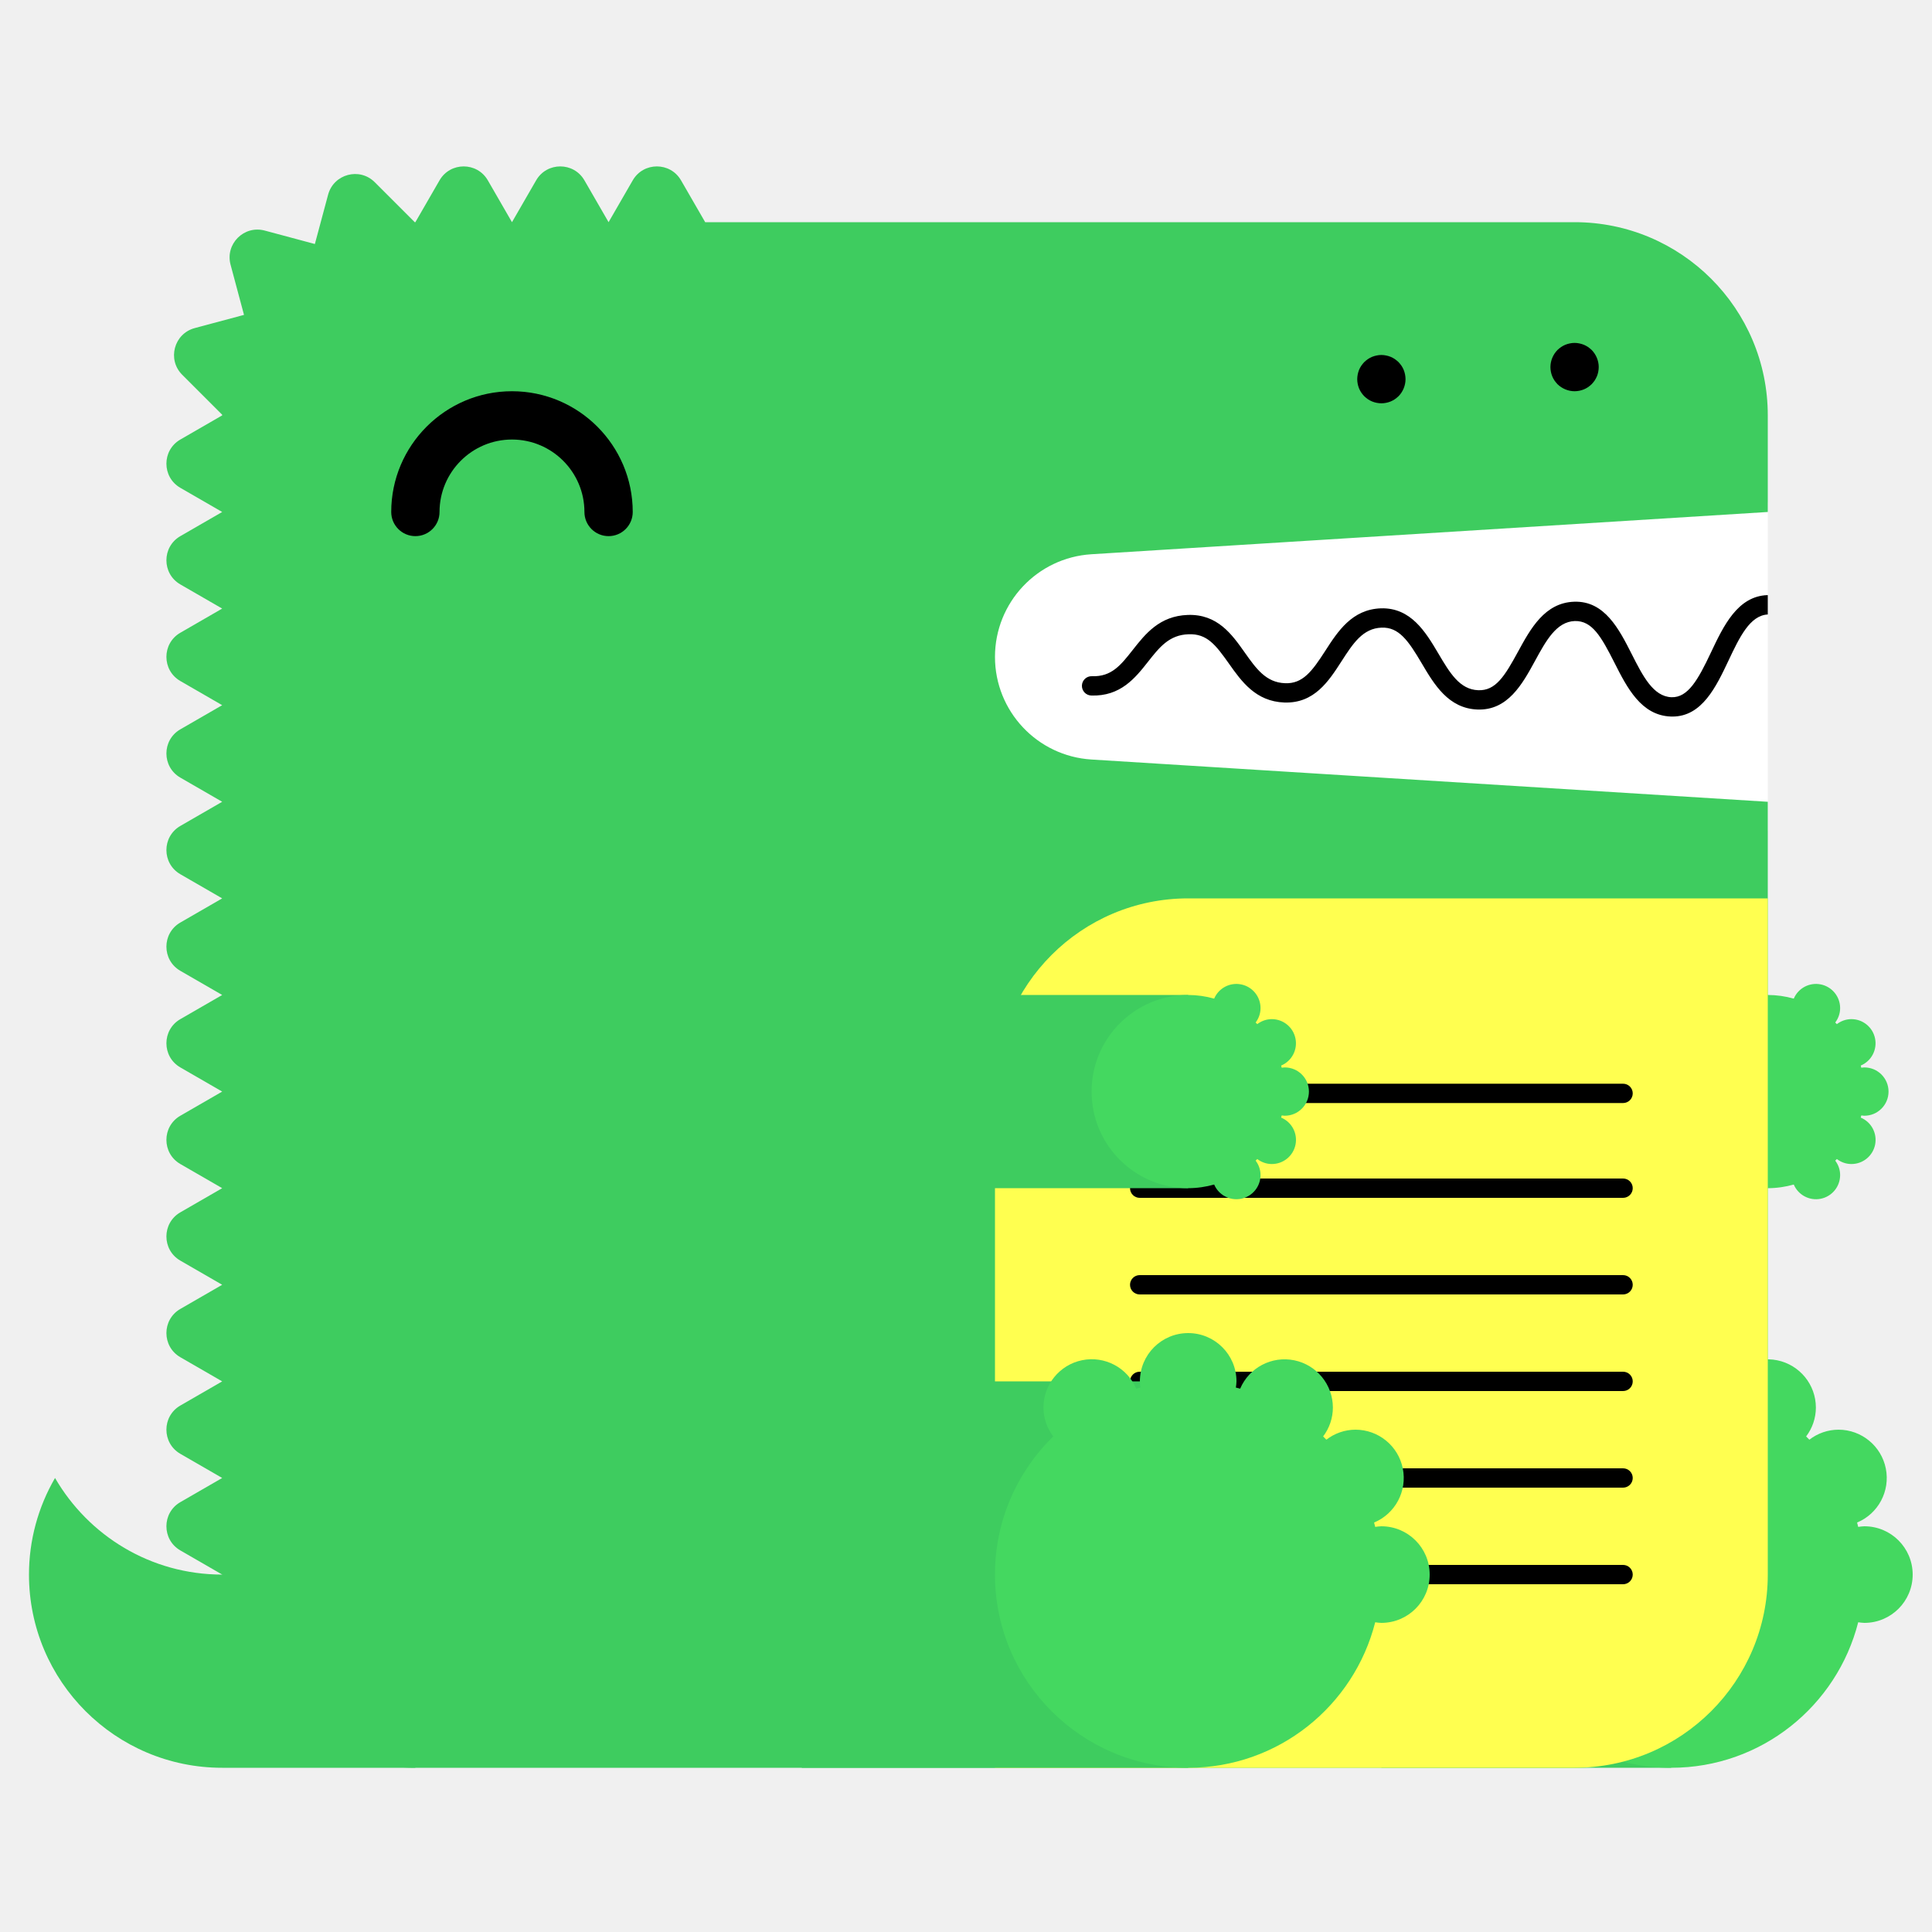
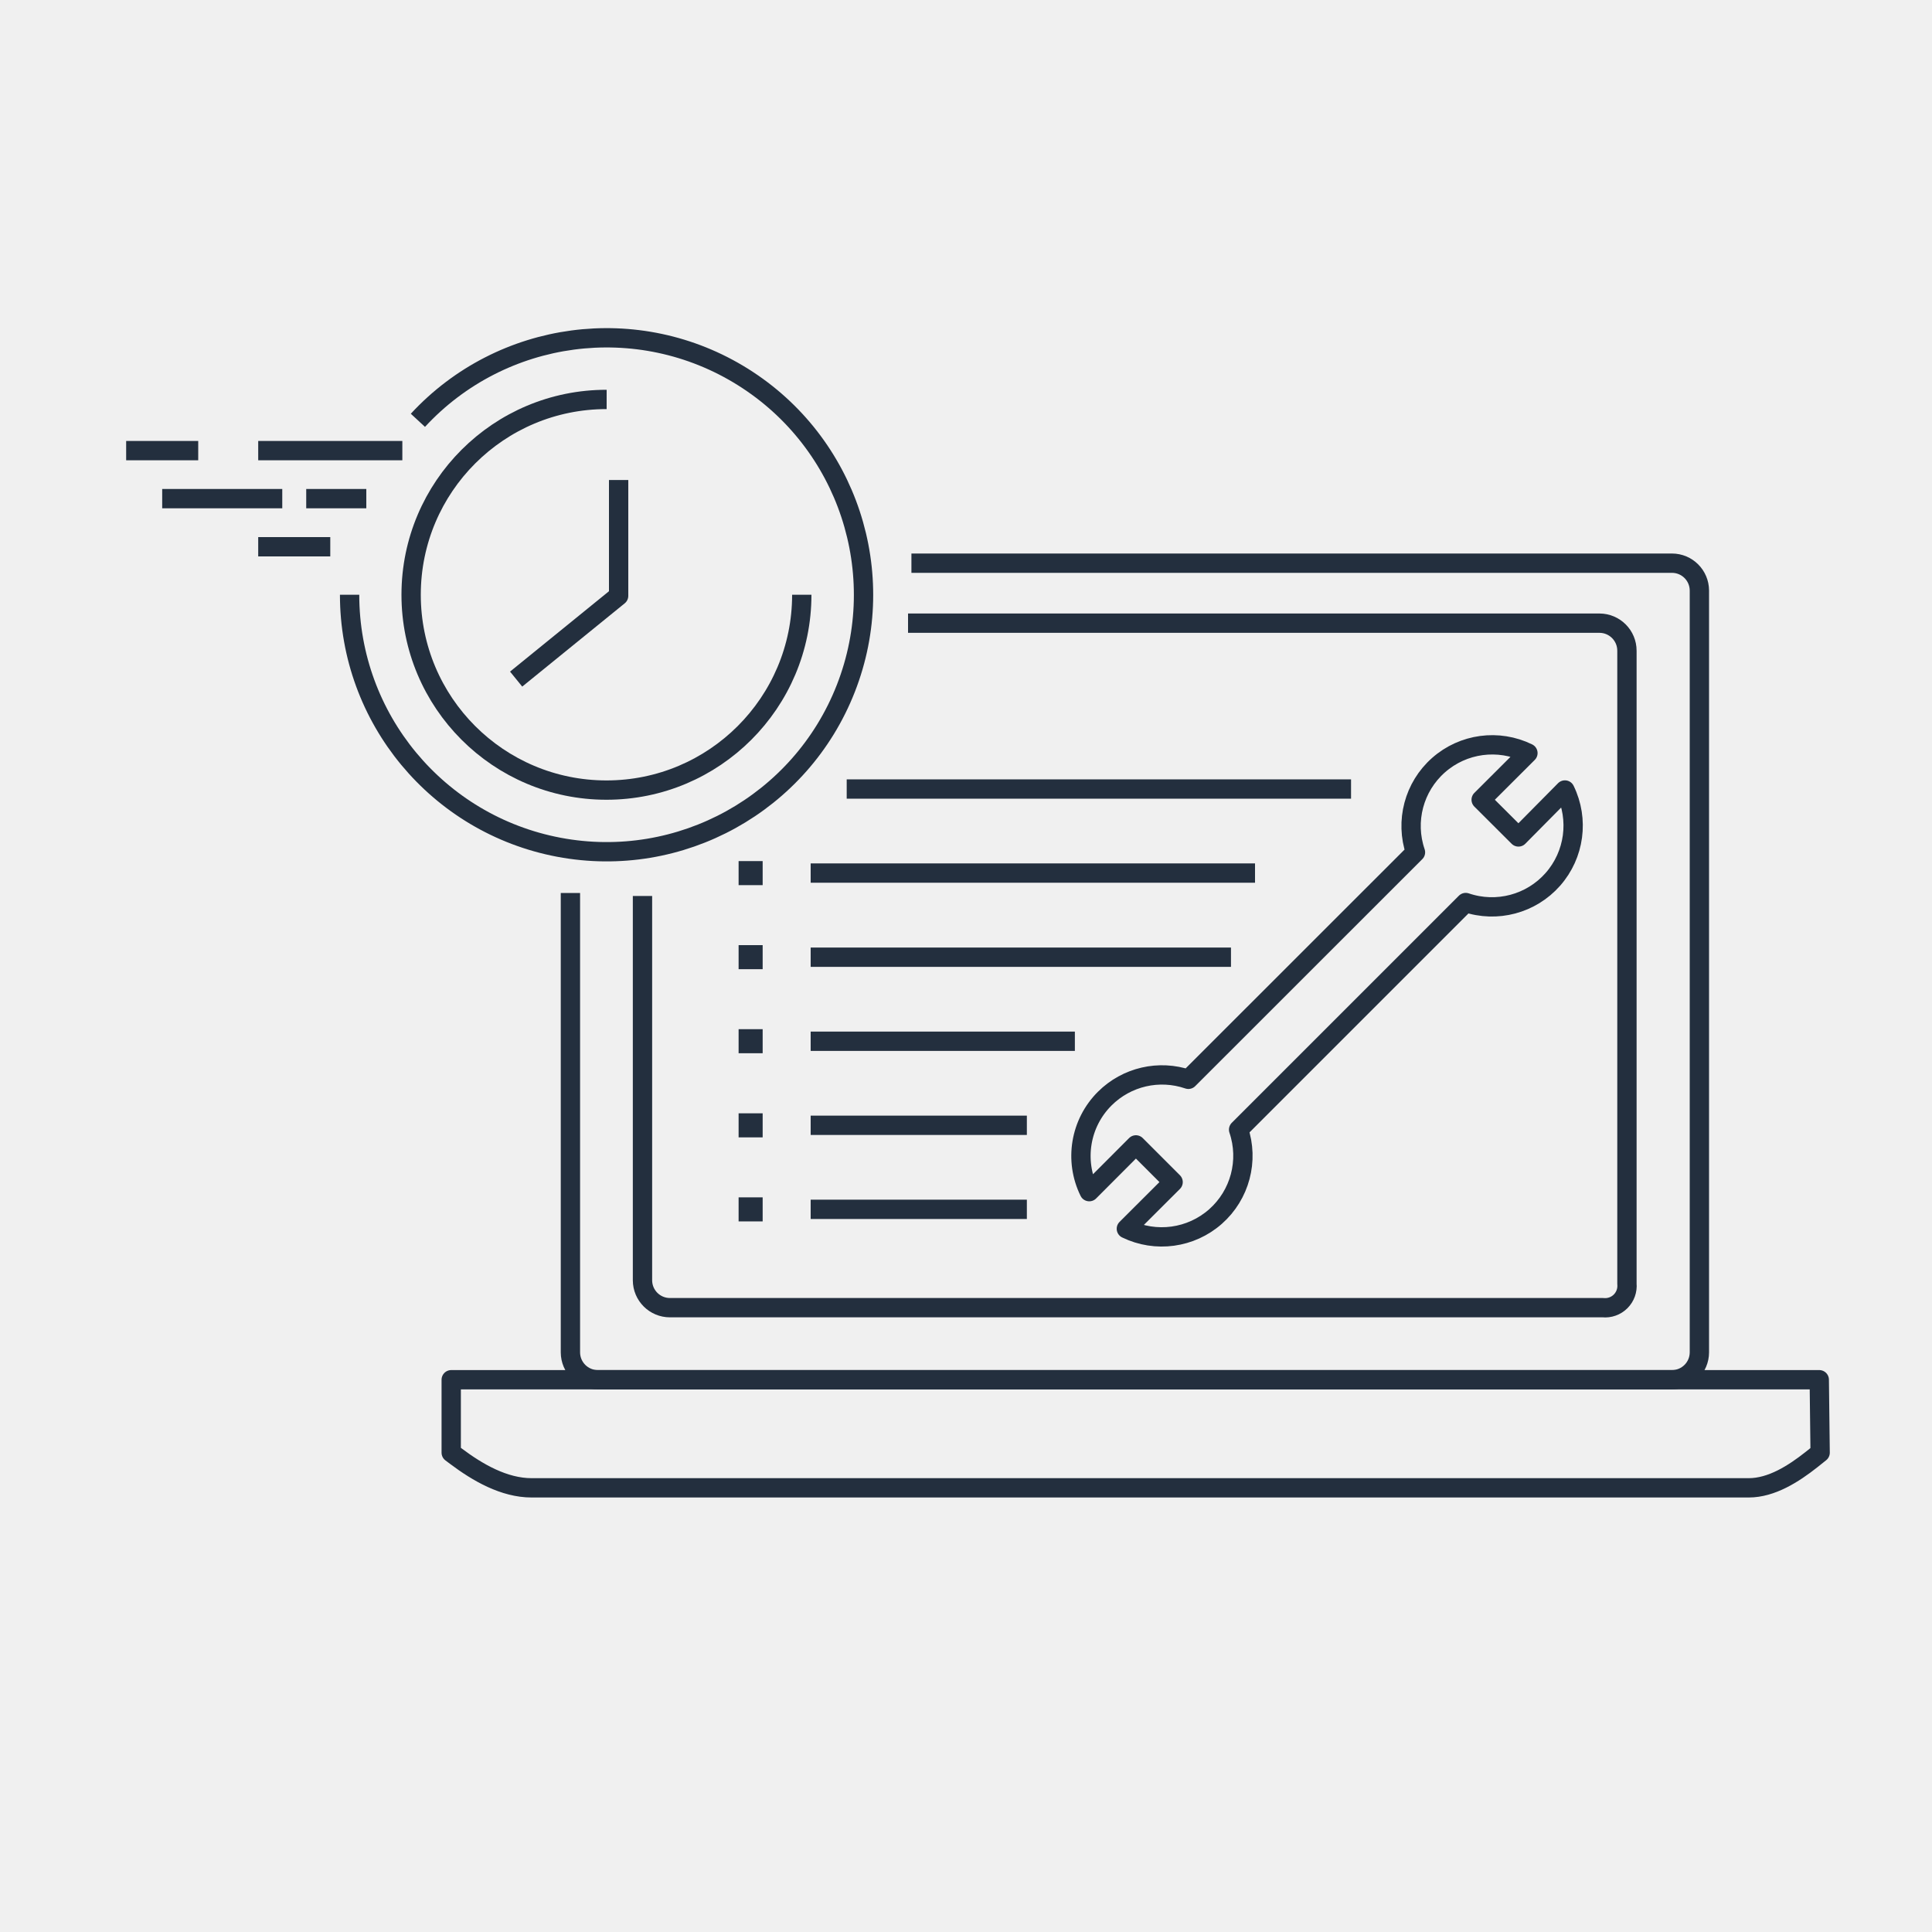
- <svg xmlns="http://www.w3.org/2000/svg" width="200" height="200" viewBox="0 0 200 200">
-   <g fill="none" fill-rule="evenodd">
-     <path fill="#FFF" d="M99 52h84v34H99z" />
-     <path d="M23 163c-7.398 0-13.843-4.027-17.303-10A19.886 19.886 0 0 0 3 163c0 11.046 8.954 20 20 20h20v-20H23z" fill="#3ECC5F" />
-     <path d="M112.98 57.376L183 53V43c0-11.046-8.954-20-20-20H73l-2.5-4.33c-1.112-1.925-3.889-1.925-5 0L63 23l-2.5-4.33c-1.111-1.925-3.889-1.925-5 0L53 23l-2.5-4.33c-1.111-1.925-3.889-1.925-5 0L43 23c-.022 0-.042.003-.065.003l-4.142-4.141c-1.57-1.571-4.252-.853-4.828 1.294l-1.369 5.104-5.192-1.392c-2.148-.575-4.111 1.389-3.535 3.536l1.39 5.193-5.102 1.367c-2.148.576-2.867 3.259-1.296 4.83l4.142 4.142c0 .021-.003.042-.003.064l-4.33 2.5c-1.925 1.111-1.925 3.889 0 5L23 53l-4.33 2.5c-1.925 1.111-1.925 3.889 0 5L23 63l-4.33 2.5c-1.925 1.111-1.925 3.889 0 5L23 73l-4.33 2.5c-1.925 1.111-1.925 3.889 0 5L23 83l-4.33 2.5c-1.925 1.111-1.925 3.889 0 5L23 93l-4.33 2.5c-1.925 1.111-1.925 3.889 0 5L23 103l-4.33 2.5c-1.925 1.111-1.925 3.889 0 5L23 113l-4.33 2.5c-1.925 1.111-1.925 3.889 0 5L23 123l-4.33 2.5c-1.925 1.111-1.925 3.889 0 5L23 133l-4.33 2.5c-1.925 1.111-1.925 3.889 0 5L23 143l-4.33 2.5c-1.925 1.111-1.925 3.889 0 5L23 153l-4.33 2.5c-1.925 1.111-1.925 3.889 0 5L23 163c0 11.046 8.954 20 20 20h120c11.046 0 20-8.954 20-20V83l-70.02-4.376A10.645 10.645 0 0 1 103 68c0-5.621 4.37-10.273 9.98-10.624" fill="#3ECC5F" />
-     <path fill="#3ECC5F" d="M143 183h30v-40h-30z" />
-     <path d="M193 158c-.219 0-.428.037-.639.064-.038-.15-.074-.301-.116-.451A5 5 0 0 0 190.32 148a4.96 4.96 0 0 0-3.016 1.036 26.531 26.531 0 0 0-.335-.336 4.955 4.955 0 0 0 1.011-2.987 5 5 0 0 0-9.599-1.959c-.148-.042-.297-.077-.445-.115.027-.211.064-.42.064-.639a5 5 0 0 0-5-5 5 5 0 0 0-5 5c0 .219.037.428.064.639-.148.038-.297.073-.445.115a4.998 4.998 0 0 0-9.599 1.959c0 1.125.384 2.151 1.011 2.987-3.717 3.632-6.031 8.693-6.031 14.3 0 11.046 8.954 20 20 20 9.339 0 17.16-6.41 19.361-15.064.211.027.42.064.639.064a5 5 0 0 0 5-5 5 5 0 0 0-5-5" fill="#44D860" />
-     <path fill="#3ECC5F" d="M153 123h30v-20h-30z" />
-     <path d="M193 115.5a2.5 2.5 0 1 0 0-5c-.109 0-.214.019-.319.032-.02-.075-.037-.15-.058-.225a2.501 2.501 0 0 0-.963-4.807c-.569 0-1.088.197-1.508.518a6.653 6.653 0 0 0-.168-.168c.314-.417.506-.931.506-1.494a2.5 2.5 0 0 0-4.8-.979A9.987 9.987 0 0 0 183 103c-5.522 0-10 4.478-10 10s4.478 10 10 10c.934 0 1.833-.138 2.69-.377a2.5 2.5 0 0 0 4.8-.979c0-.563-.192-1.077-.506-1.494.057-.055.113-.111.168-.168.42.321.939.518 1.508.518a2.5 2.5 0 0 0 .963-4.807c.021-.074.038-.15.058-.225.105.013.21.032.319.032" fill="#44D860" />
-     <path d="M63 55.5a2.5 2.5 0 0 1-2.5-2.5c0-4.136-3.364-7.5-7.5-7.5s-7.5 3.364-7.5 7.5a2.5 2.5 0 1 1-5 0c0-6.893 5.607-12.5 12.5-12.5S65.5 46.107 65.5 53a2.5 2.5 0 0 1-2.5 2.5" fill="#000" />
-     <path d="M103 183h60c11.046 0 20-8.954 20-20V93h-60c-11.046 0-20 8.954-20 20v70z" fill="#FFFF50" />
-     <path d="M168.02 124h-50.04a1 1 0 1 1 0-2h50.04a1 1 0 1 1 0 2m0 20h-50.04a1 1 0 1 1 0-2h50.04a1 1 0 1 1 0 2m0 20h-50.04a1 1 0 1 1 0-2h50.04a1 1 0 1 1 0 2m0-49.814h-50.04a1 1 0 1 1 0-2h50.04a1 1 0 1 1 0 2m0 19.814h-50.04a1 1 0 1 1 0-2h50.04a1 1 0 1 1 0 2m0 20h-50.04a1 1 0 1 1 0-2h50.04a1 1 0 1 1 0 2M183 61.611c-.012 0-.022-.006-.034-.005-3.09.105-4.552 3.196-5.842 5.923-1.346 2.85-2.387 4.703-4.093 4.647-1.889-.068-2.969-2.202-4.113-4.46-1.314-2.594-2.814-5.536-5.963-5.426-3.046.104-4.513 2.794-5.807 5.167-1.377 2.528-2.314 4.065-4.121 3.994-1.927-.07-2.951-1.805-4.136-3.813-1.321-2.236-2.848-4.75-5.936-4.664-2.994.103-4.465 2.385-5.763 4.4-1.373 2.13-2.335 3.428-4.165 3.351-1.973-.07-2.992-1.51-4.171-3.177-1.324-1.873-2.816-3.993-5.895-3.89-2.928.1-4.399 1.97-5.696 3.618-1.232 1.564-2.194 2.802-4.229 2.724a1 1 0 0 0-.072 2c3.017.101 4.545-1.8 5.872-3.487 1.177-1.496 2.193-2.787 4.193-2.855 1.926-.082 2.829 1.115 4.195 3.045 1.297 1.834 2.769 3.914 5.731 4.021 3.103.104 4.596-2.215 5.918-4.267 1.182-1.834 2.202-3.417 4.15-3.484 1.793-.067 2.769 1.35 4.145 3.681 1.297 2.197 2.766 4.686 5.787 4.796 3.125.108 4.634-2.62 5.949-5.035 1.139-2.088 2.214-4.06 4.119-4.126 1.793-.042 2.728 1.595 4.111 4.33 1.292 2.553 2.757 5.445 5.825 5.556l.169.003c3.064 0 4.518-3.075 5.805-5.794 1.139-2.41 2.217-4.68 4.067-4.773v-2z" fill="#000" />
-     <path fill="#3ECC5F" d="M83 183h40v-40H83z" />
-     <path d="M143 158c-.219 0-.428.037-.639.064-.038-.15-.074-.301-.116-.451A5 5 0 0 0 140.32 148a4.96 4.96 0 0 0-3.016 1.036 26.531 26.531 0 0 0-.335-.336 4.955 4.955 0 0 0 1.011-2.987 5 5 0 0 0-9.599-1.959c-.148-.042-.297-.077-.445-.115.027-.211.064-.42.064-.639a5 5 0 0 0-5-5 5 5 0 0 0-5 5c0 .219.037.428.064.639-.148.038-.297.073-.445.115a4.998 4.998 0 0 0-9.599 1.959c0 1.125.384 2.151 1.011 2.987-3.717 3.632-6.031 8.693-6.031 14.3 0 11.046 8.954 20 20 20 9.339 0 17.16-6.41 19.361-15.064.211.027.42.064.639.064a5 5 0 0 0 5-5 5 5 0 0 0-5-5" fill="#44D860" />
-     <path fill="#3ECC5F" d="M83 123h40v-20H83z" />
-     <path d="M133 115.5a2.5 2.5 0 1 0 0-5c-.109 0-.214.019-.319.032-.02-.075-.037-.15-.058-.225a2.501 2.501 0 0 0-.963-4.807c-.569 0-1.088.197-1.508.518a6.653 6.653 0 0 0-.168-.168c.314-.417.506-.931.506-1.494a2.5 2.5 0 0 0-4.8-.979A9.987 9.987 0 0 0 123 103c-5.522 0-10 4.478-10 10s4.478 10 10 10c.934 0 1.833-.138 2.69-.377a2.5 2.5 0 0 0 4.8-.979c0-.563-.192-1.077-.506-1.494.057-.055.113-.111.168-.168.42.321.939.518 1.508.518a2.5 2.5 0 0 0 .963-4.807c.021-.074.038-.15.058-.225.105.013.21.032.319.032" fill="#44D860" />
-     <path d="M143 41.75c-.16 0-.33-.02-.49-.05a2.52 2.52 0 0 1-.47-.14c-.15-.06-.29-.14-.431-.23-.13-.09-.259-.2-.38-.31-.109-.12-.219-.24-.309-.38s-.17-.28-.231-.43a2.619 2.619 0 0 1-.189-.96c0-.16.02-.33.05-.49.03-.16.08-.31.139-.47.061-.15.141-.29.231-.43.09-.13.2-.26.309-.38.121-.11.25-.22.38-.31.141-.09.281-.17.431-.23.149-.06.31-.11.47-.14.32-.07.65-.07.98 0 .159.03.32.08.47.14.149.06.29.14.43.23.13.09.259.2.38.31.11.12.22.25.31.38.09.14.17.28.23.43.06.16.11.31.14.47.029.16.05.33.05.49 0 .66-.271 1.31-.73 1.77-.121.11-.25.22-.38.31-.14.09-.281.17-.43.23a2.565 2.565 0 0 1-.96.19m20-1.25c-.66 0-1.3-.27-1.771-.73a3.802 3.802 0 0 1-.309-.38c-.09-.14-.17-.28-.231-.43a2.619 2.619 0 0 1-.189-.96c0-.66.27-1.3.729-1.77.121-.11.25-.22.38-.31.141-.09.281-.17.431-.23.149-.06.31-.11.47-.14.32-.07.66-.07.98 0 .159.03.32.08.47.14.149.06.29.14.43.23.13.09.259.2.38.31.459.47.73 1.11.73 1.77 0 .16-.021.33-.05.49-.03.16-.08.32-.14.47-.07.15-.14.29-.23.43-.09.13-.2.26-.31.38-.121.11-.25.22-.38.31-.14.09-.281.17-.43.23a2.565 2.565 0 0 1-.96.19" fill="#000" />
+ <svg xmlns="http://www.w3.org/2000/svg" id="Layer_1" data-name="Layer 1" viewBox="0 0 200 200">
+   <defs>
+     <style>.cls-1,.cls-2{fill:none;stroke:#232f3e;stroke-width:2px;}.cls-1{stroke-linejoin:round;}.cls-2{stroke-miterlimit:10;}.cls-3{fill:#232f3e;}</style>
+   </defs>
+   <g id="Choose_AWS_application" data-name="Choose AWS application">
+     <path class="cls-1" d="M46.71,142.83v7.55l.48.36c2.26,1.7,5,3.28,7.84,3.28h126c2.36,0,4.64-1.46,6.49-2.92l.9-.72-.09-7.55Z" />
  </g>
+   <path class="cls-1" d="M94,64.51h71.58a2.85,2.85,0,0,1,2.84,2.86v65.52a2.27,2.27,0,0,1-2.49,2.48H69.35a2.84,2.84,0,0,1-2.84-2.83V92.75" />
+   <path class="cls-1" d="M94.35,58.3h78.73a2.84,2.84,0,0,1,2.84,2.83V140a2.84,2.84,0,0,1-2.84,2.83H61.89A2.84,2.84,0,0,1,59.05,140V92.44" />
+   <path class="cls-1" d="M114.36,113.73a8.4,8.4,0,0,1,8.66-2l23.51-23.5a8.4,8.4,0,0,1,11.64-10.27l-4.84,4.83,3.86,3.85L162,81.78a8.41,8.41,0,0,1-10.27,11.65l-23.51,23.51A8.4,8.4,0,0,1,116.6,127.2l4.84-4.83-3.85-3.85-4.83,4.84A8.38,8.38,0,0,1,114.36,113.73Z" />
+   <line class="cls-1" x1="26.73" y1="46.65" x2="41.65" y2="46.65" />
+   <line class="cls-1" x1="16.79" y1="51.62" x2="29.22" y2="51.62" />
+   <line class="cls-1" x1="20.52" y1="46.65" x2="13.06" y2="46.65" />
+   <line class="cls-1" x1="37.92" y1="51.62" x2="31.7" y2="51.62" />
+   <path class="cls-1" d="M36.19,61.57a26.6,26.6,0,1,0,7.07-18.06" />
+   <path class="cls-1" d="M83,61.57A20.22,20.22,0,1,1,62.8,41.35" />
+   <line class="cls-1" x1="26.73" y1="56.6" x2="34.19" y2="56.6" />
+   <polyline class="cls-1" points="53.43 70.3 64.04 61.68 64.04 49.69" />
+   <line class="cls-2" x1="127.43" y1="99.09" x2="83.92" y2="99.09" />
+   <rect class="cls-3" x="76.46" y="97.84" width="2.49" height="2.49" />
+   <line class="cls-2" x1="111.27" y1="107.79" x2="83.92" y2="107.79" />
+   <rect class="cls-3" x="76.46" y="106.54" width="2.49" height="2.49" />
+   <line class="cls-2" x1="139.86" y1="81.68" x2="87.65" y2="81.68" />
+   <line class="cls-2" x1="129.92" y1="90.38" x2="83.92" y2="90.38" />
+   <rect class="cls-3" x="76.46" y="89.14" width="2.49" height="2.49" />
+   <line class="cls-2" x1="106.3" y1="116.49" x2="83.92" y2="116.49" />
+   <rect class="cls-3" x="76.46" y="115.25" width="2.49" height="2.49" />
+   <line class="cls-2" x1="106.3" y1="125.19" x2="83.92" y2="125.19" />
+   <rect class="cls-3" x="76.46" y="123.95" width="2.49" height="2.49" />
</svg>
